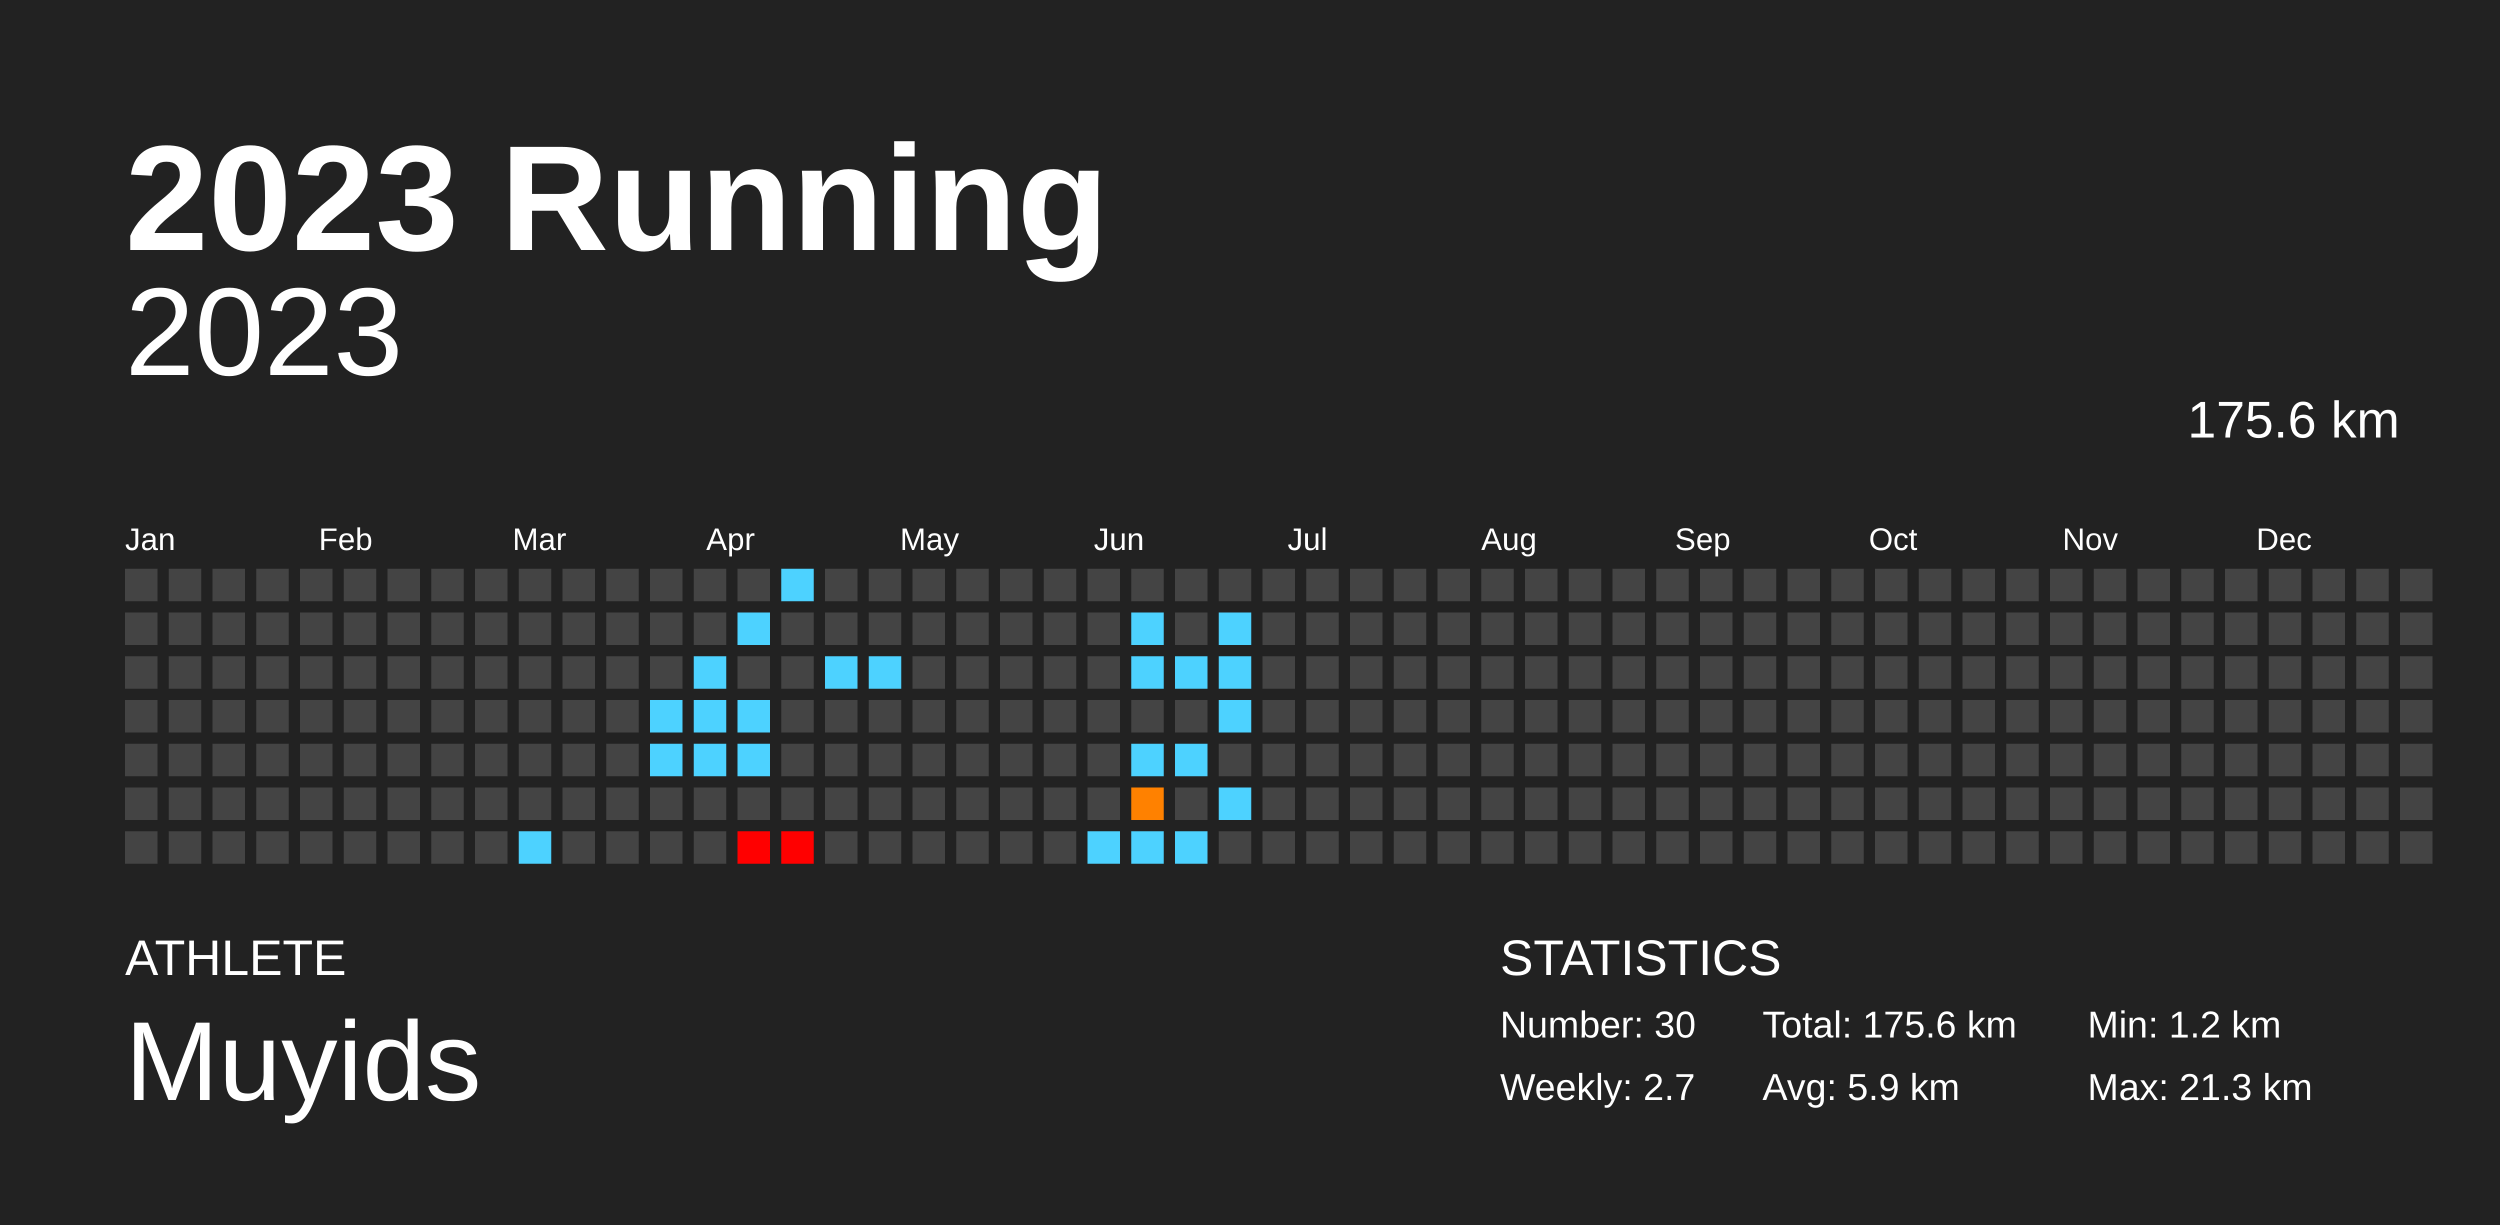
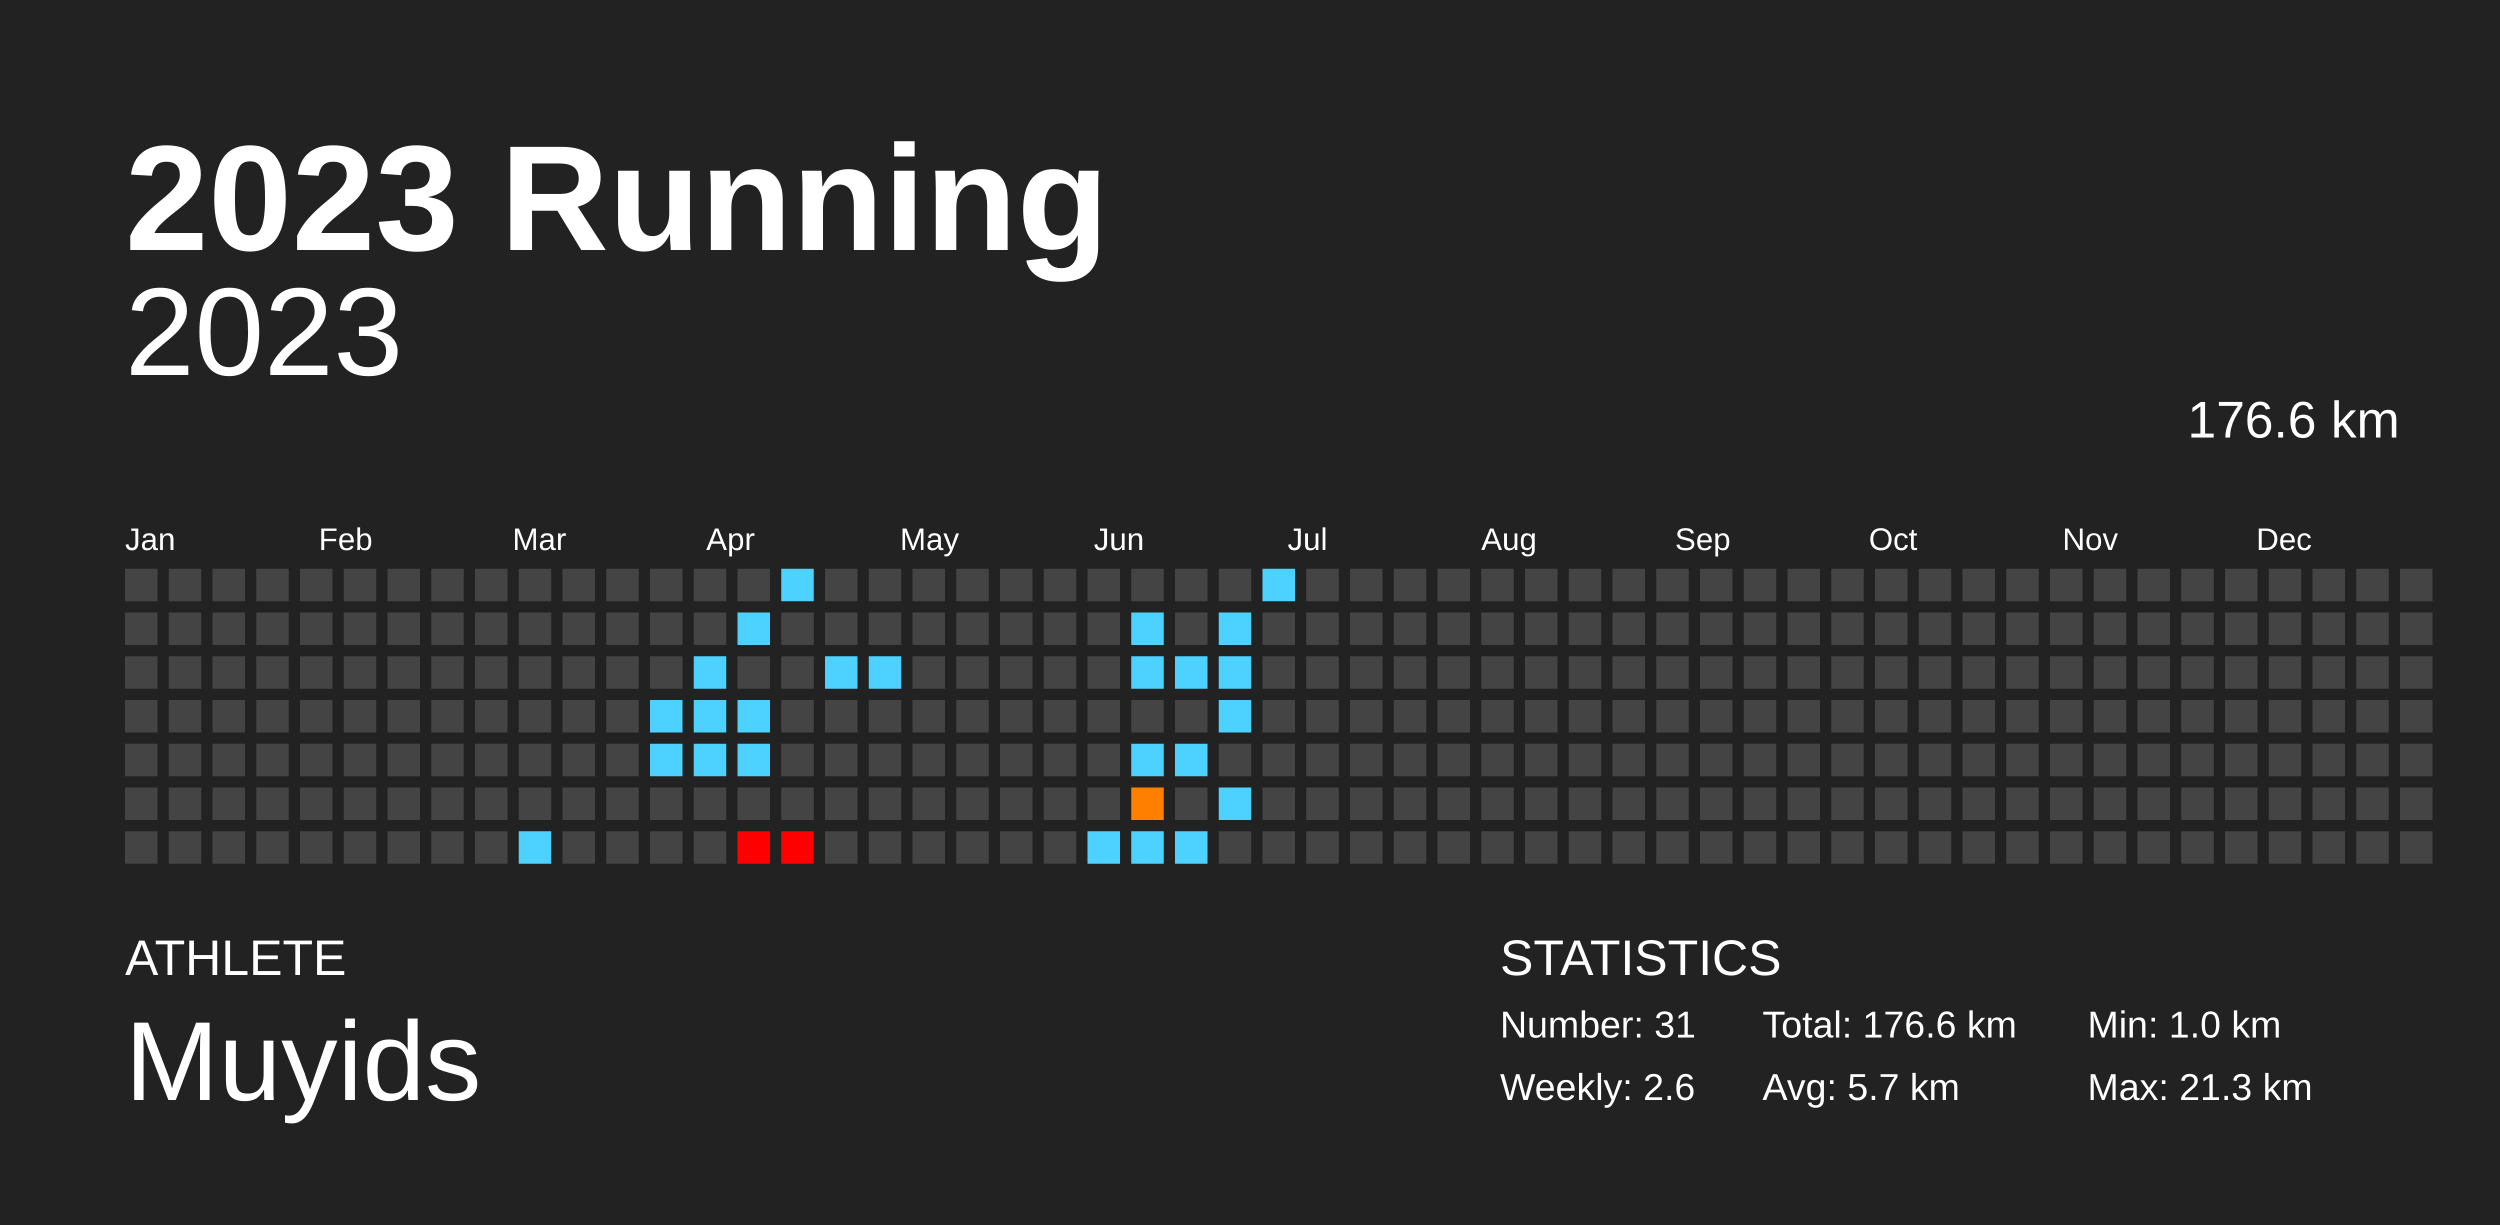
<svg xmlns="http://www.w3.org/2000/svg" baseProfile="full" height="98mm" version="1.1" viewBox="0,0,200,98" width="200mm">
  <defs />
  <rect fill="#222222" height="98" width="200" x="0" y="0" />
  <text fill="#FFFFFF" style="font-size:12px; font-family:Arial; font-weight:bold;" x="10" y="20">2023 Running</text>
  <text fill="#FFFFFF" style="font-size:4px; font-family:Arial" x="10" y="78">ATHLETE</text>
  <text fill="#FFFFFF" style="font-size:9px; font-family:Arial" x="10" y="88">Muyids</text>
  <text fill="#FFFFFF" style="font-size:4px; font-family:Arial" x="120" y="78">STATISTICS</text>
-   <text fill="#FFFFFF" style="font-size:3px; font-family:Arial" x="120" y="83">Number: 30</text>
-   <text fill="#FFFFFF" style="font-size:3px; font-family:Arial" x="120" y="88">Weekly: 2.7</text>
-   <text fill="#FFFFFF" style="font-size:3px; font-family:Arial" x="141" y="83">Total: 175.6 km</text>
-   <text fill="#FFFFFF" style="font-size:3px; font-family:Arial" x="141" y="88">Avg: 5.9 km</text>
-   <text fill="#FFFFFF" style="font-size:3px; font-family:Arial" x="167" y="83">Min: 1.2 km</text>
+   <text fill="#FFFFFF" style="font-size:3px; font-family:Arial" x="120" y="83">Number: 31</text>
+   <text fill="#FFFFFF" style="font-size:3px; font-family:Arial" x="120" y="88">Weekly: 2.6</text>
+   <text fill="#FFFFFF" style="font-size:3px; font-family:Arial" x="141" y="83">Total: 176.6 km</text>
+   <text fill="#FFFFFF" style="font-size:3px; font-family:Arial" x="141" y="88">Avg: 5.7 km</text>
+   <text fill="#FFFFFF" style="font-size:3px; font-family:Arial" x="167" y="83">Min: 1.0 km</text>
  <text fill="#FFFFFF" style="font-size:3px; font-family:Arial" x="167" y="88">Max: 21.3 km</text>
  <text alignment-baseline="hanging" fill="#FFFFFF" style="font-size:10.0px; font-family:Arial;" x="10" y="30">2023</text>
-   <text alignment-baseline="hanging" fill="#FFFFFF" style="font-size:4.125px; font-family:Arial;" x="175" y="35">175.6 km</text>
+   <text alignment-baseline="hanging" fill="#FFFFFF" style="font-size:4.125px; font-family:Arial;" x="175" y="35">176.6 km</text>
  <text fill="#FFFFFF" style="font-size:2.5px; font-family:Arial" x="10.0" y="44">Jan</text>
  <text fill="#FFFFFF" style="font-size:2.5px; font-family:Arial" x="25.5" y="44">Feb</text>
  <text fill="#FFFFFF" style="font-size:2.5px; font-family:Arial" x="41.0" y="44">Mar</text>
  <text fill="#FFFFFF" style="font-size:2.5px; font-family:Arial" x="56.5" y="44">Apr</text>
  <text fill="#FFFFFF" style="font-size:2.5px; font-family:Arial" x="72.0" y="44">May</text>
  <text fill="#FFFFFF" style="font-size:2.5px; font-family:Arial" x="87.5" y="44">Jun</text>
  <text fill="#FFFFFF" style="font-size:2.5px; font-family:Arial" x="103.0" y="44">Jul</text>
  <text fill="#FFFFFF" style="font-size:2.5px; font-family:Arial" x="118.5" y="44">Aug</text>
  <text fill="#FFFFFF" style="font-size:2.5px; font-family:Arial" x="134.0" y="44">Sep</text>
  <text fill="#FFFFFF" style="font-size:2.5px; font-family:Arial" x="149.5" y="44">Oct</text>
  <text fill="#FFFFFF" style="font-size:2.5px; font-family:Arial" x="165.0" y="44">Nov</text>
  <text fill="#FFFFFF" style="font-size:2.5px; font-family:Arial" x="180.5" y="44">Dec</text>
  <rect fill="#444444" height="2.6" width="2.6" x="10.0" y="45.5" />
  <rect fill="#444444" height="2.6" width="2.6" x="10.0" y="49.0" />
  <rect fill="#444444" height="2.6" width="2.6" x="10.0" y="52.5" />
  <rect fill="#444444" height="2.6" width="2.6" x="10.0" y="56.0" />
  <rect fill="#444444" height="2.6" width="2.6" x="10.0" y="59.5" />
  <rect fill="#444444" height="2.6" width="2.6" x="10.0" y="63.0" />
  <rect fill="#444444" height="2.6" width="2.6" x="10.0" y="66.5" />
  <rect fill="#444444" height="2.6" width="2.6" x="13.5" y="45.5" />
  <rect fill="#444444" height="2.6" width="2.6" x="13.5" y="49.0" />
  <rect fill="#444444" height="2.6" width="2.6" x="13.5" y="52.5" />
  <rect fill="#444444" height="2.6" width="2.6" x="13.5" y="56.0" />
  <rect fill="#444444" height="2.6" width="2.6" x="13.5" y="59.5" />
  <rect fill="#444444" height="2.6" width="2.6" x="13.5" y="63.0" />
  <rect fill="#444444" height="2.6" width="2.6" x="13.5" y="66.5" />
  <rect fill="#444444" height="2.6" width="2.6" x="17.0" y="45.5" />
  <rect fill="#444444" height="2.6" width="2.6" x="17.0" y="49.0" />
  <rect fill="#444444" height="2.6" width="2.6" x="17.0" y="52.5" />
  <rect fill="#444444" height="2.6" width="2.6" x="17.0" y="56.0" />
  <rect fill="#444444" height="2.6" width="2.6" x="17.0" y="59.5" />
  <rect fill="#444444" height="2.6" width="2.6" x="17.0" y="63.0" />
  <rect fill="#444444" height="2.6" width="2.6" x="17.0" y="66.5" />
  <rect fill="#444444" height="2.6" width="2.6" x="20.5" y="45.5" />
  <rect fill="#444444" height="2.6" width="2.6" x="20.5" y="49.0" />
  <rect fill="#444444" height="2.6" width="2.6" x="20.5" y="52.5" />
  <rect fill="#444444" height="2.6" width="2.6" x="20.5" y="56.0" />
  <rect fill="#444444" height="2.6" width="2.6" x="20.5" y="59.5" />
  <rect fill="#444444" height="2.6" width="2.6" x="20.5" y="63.0" />
  <rect fill="#444444" height="2.6" width="2.6" x="20.5" y="66.5" />
  <rect fill="#444444" height="2.6" width="2.6" x="24.0" y="45.5" />
  <rect fill="#444444" height="2.6" width="2.6" x="24.0" y="49.0" />
  <rect fill="#444444" height="2.6" width="2.6" x="24.0" y="52.5" />
  <rect fill="#444444" height="2.6" width="2.6" x="24.0" y="56.0" />
  <rect fill="#444444" height="2.6" width="2.6" x="24.0" y="59.5" />
  <rect fill="#444444" height="2.6" width="2.6" x="24.0" y="63.0" />
  <rect fill="#444444" height="2.6" width="2.6" x="24.0" y="66.5" />
  <rect fill="#444444" height="2.6" width="2.6" x="27.5" y="45.5" />
  <rect fill="#444444" height="2.6" width="2.6" x="27.5" y="49.0" />
  <rect fill="#444444" height="2.6" width="2.6" x="27.5" y="52.5" />
  <rect fill="#444444" height="2.6" width="2.6" x="27.5" y="56.0" />
  <rect fill="#444444" height="2.6" width="2.6" x="27.5" y="59.5" />
  <rect fill="#444444" height="2.6" width="2.6" x="27.5" y="63.0" />
  <rect fill="#444444" height="2.6" width="2.6" x="27.5" y="66.5" />
  <rect fill="#444444" height="2.6" width="2.6" x="31.0" y="45.5" />
  <rect fill="#444444" height="2.6" width="2.6" x="31.0" y="49.0" />
  <rect fill="#444444" height="2.6" width="2.6" x="31.0" y="52.5" />
  <rect fill="#444444" height="2.6" width="2.6" x="31.0" y="56.0" />
  <rect fill="#444444" height="2.6" width="2.6" x="31.0" y="59.5" />
  <rect fill="#444444" height="2.6" width="2.6" x="31.0" y="63.0" />
  <rect fill="#444444" height="2.6" width="2.6" x="31.0" y="66.5" />
  <rect fill="#444444" height="2.6" width="2.6" x="34.5" y="45.5" />
  <rect fill="#444444" height="2.6" width="2.6" x="34.5" y="49.0" />
  <rect fill="#444444" height="2.6" width="2.6" x="34.5" y="52.5" />
  <rect fill="#444444" height="2.6" width="2.6" x="34.5" y="56.0" />
  <rect fill="#444444" height="2.6" width="2.6" x="34.5" y="59.5" />
  <rect fill="#444444" height="2.6" width="2.6" x="34.5" y="63.0" />
  <rect fill="#444444" height="2.6" width="2.6" x="34.5" y="66.5" />
  <rect fill="#444444" height="2.6" width="2.6" x="38.0" y="45.5" />
  <rect fill="#444444" height="2.6" width="2.6" x="38.0" y="49.0" />
  <rect fill="#444444" height="2.6" width="2.6" x="38.0" y="52.5" />
  <rect fill="#444444" height="2.6" width="2.6" x="38.0" y="56.0" />
  <rect fill="#444444" height="2.6" width="2.6" x="38.0" y="59.5" />
  <rect fill="#444444" height="2.6" width="2.6" x="38.0" y="63.0" />
  <rect fill="#444444" height="2.6" width="2.6" x="38.0" y="66.5" />
  <rect fill="#444444" height="2.6" width="2.6" x="41.5" y="45.5" />
  <rect fill="#444444" height="2.6" width="2.6" x="41.5" y="49.0" />
  <rect fill="#444444" height="2.6" width="2.6" x="41.5" y="52.5" />
  <rect fill="#444444" height="2.6" width="2.6" x="41.5" y="56.0" />
  <rect fill="#444444" height="2.6" width="2.6" x="41.5" y="59.5" />
  <rect fill="#444444" height="2.6" width="2.6" x="41.5" y="63.0" />
  <rect fill="#4dd2ff" height="2.6" width="2.6" x="41.5" y="66.5" />
  <rect fill="#444444" height="2.6" width="2.6" x="45.0" y="45.5" />
  <rect fill="#444444" height="2.6" width="2.6" x="45.0" y="49.0" />
  <rect fill="#444444" height="2.6" width="2.6" x="45.0" y="52.5" />
  <rect fill="#444444" height="2.6" width="2.6" x="45.0" y="56.0" />
  <rect fill="#444444" height="2.6" width="2.6" x="45.0" y="59.5" />
  <rect fill="#444444" height="2.6" width="2.6" x="45.0" y="63.0" />
  <rect fill="#444444" height="2.6" width="2.6" x="45.0" y="66.5" />
  <rect fill="#444444" height="2.6" width="2.6" x="48.5" y="45.5" />
  <rect fill="#444444" height="2.6" width="2.6" x="48.5" y="49.0" />
  <rect fill="#444444" height="2.6" width="2.6" x="48.5" y="52.5" />
  <rect fill="#444444" height="2.6" width="2.6" x="48.5" y="56.0" />
  <rect fill="#444444" height="2.6" width="2.6" x="48.5" y="59.5" />
  <rect fill="#444444" height="2.6" width="2.6" x="48.5" y="63.0" />
  <rect fill="#444444" height="2.6" width="2.6" x="48.5" y="66.5" />
  <rect fill="#444444" height="2.6" width="2.6" x="52.0" y="45.5" />
  <rect fill="#444444" height="2.6" width="2.6" x="52.0" y="49.0" />
  <rect fill="#444444" height="2.6" width="2.6" x="52.0" y="52.5" />
  <rect fill="#4dd2ff" height="2.6" width="2.6" x="52.0" y="56.0" />
  <rect fill="#4dd2ff" height="2.6" width="2.6" x="52.0" y="59.5" />
  <rect fill="#444444" height="2.6" width="2.6" x="52.0" y="63.0" />
  <rect fill="#444444" height="2.6" width="2.6" x="52.0" y="66.5" />
  <rect fill="#444444" height="2.6" width="2.6" x="55.5" y="45.5" />
  <rect fill="#444444" height="2.6" width="2.6" x="55.5" y="49.0" />
  <rect fill="#4dd2ff" height="2.6" width="2.6" x="55.5" y="52.5" />
  <rect fill="#4dd2ff" height="2.6" width="2.6" x="55.5" y="56.0" />
  <rect fill="#4dd2ff" height="2.6" width="2.6" x="55.5" y="59.5" />
  <rect fill="#444444" height="2.6" width="2.6" x="55.5" y="63.0" />
  <rect fill="#444444" height="2.6" width="2.6" x="55.5" y="66.5" />
  <rect fill="#444444" height="2.6" width="2.6" x="59.0" y="45.5" />
  <rect fill="#4dd2ff" height="2.6" width="2.6" x="59.0" y="49.0" />
  <rect fill="#444444" height="2.6" width="2.6" x="59.0" y="52.5" />
  <rect fill="#4dd2ff" height="2.6" width="2.6" x="59.0" y="56.0" />
  <rect fill="#4dd2ff" height="2.6" width="2.6" x="59.0" y="59.5" />
  <rect fill="#444444" height="2.6" width="2.6" x="59.0" y="63.0" />
  <rect fill="red" height="2.6" width="2.6" x="59.0" y="66.5" />
  <rect fill="#4dd2ff" height="2.6" width="2.6" x="62.5" y="45.5" />
  <rect fill="#444444" height="2.6" width="2.6" x="62.5" y="49.0" />
  <rect fill="#444444" height="2.6" width="2.6" x="62.5" y="52.5" />
  <rect fill="#444444" height="2.6" width="2.6" x="62.5" y="56.0" />
  <rect fill="#444444" height="2.6" width="2.6" x="62.5" y="59.5" />
  <rect fill="#444444" height="2.6" width="2.6" x="62.5" y="63.0" />
  <rect fill="red" height="2.6" width="2.6" x="62.5" y="66.5" />
  <rect fill="#444444" height="2.6" width="2.6" x="66.0" y="45.5" />
  <rect fill="#444444" height="2.6" width="2.6" x="66.0" y="49.0" />
  <rect fill="#4dd2ff" height="2.6" width="2.6" x="66.0" y="52.5" />
  <rect fill="#444444" height="2.6" width="2.6" x="66.0" y="56.0" />
  <rect fill="#444444" height="2.6" width="2.6" x="66.0" y="59.5" />
  <rect fill="#444444" height="2.6" width="2.6" x="66.0" y="63.0" />
  <rect fill="#444444" height="2.6" width="2.6" x="66.0" y="66.5" />
  <rect fill="#444444" height="2.6" width="2.6" x="69.5" y="45.5" />
  <rect fill="#444444" height="2.6" width="2.6" x="69.5" y="49.0" />
  <rect fill="#4dd2ff" height="2.6" width="2.6" x="69.5" y="52.5" />
  <rect fill="#444444" height="2.6" width="2.6" x="69.5" y="56.0" />
  <rect fill="#444444" height="2.6" width="2.6" x="69.5" y="59.5" />
  <rect fill="#444444" height="2.6" width="2.6" x="69.5" y="63.0" />
  <rect fill="#444444" height="2.6" width="2.6" x="69.5" y="66.5" />
  <rect fill="#444444" height="2.6" width="2.6" x="73.0" y="45.5" />
  <rect fill="#444444" height="2.6" width="2.6" x="73.0" y="49.0" />
  <rect fill="#444444" height="2.6" width="2.6" x="73.0" y="52.5" />
  <rect fill="#444444" height="2.6" width="2.6" x="73.0" y="56.0" />
  <rect fill="#444444" height="2.6" width="2.6" x="73.0" y="59.5" />
  <rect fill="#444444" height="2.6" width="2.6" x="73.0" y="63.0" />
  <rect fill="#444444" height="2.6" width="2.6" x="73.0" y="66.5" />
  <rect fill="#444444" height="2.6" width="2.6" x="76.5" y="45.5" />
  <rect fill="#444444" height="2.6" width="2.6" x="76.5" y="49.0" />
  <rect fill="#444444" height="2.6" width="2.6" x="76.5" y="52.5" />
  <rect fill="#444444" height="2.6" width="2.6" x="76.5" y="56.0" />
  <rect fill="#444444" height="2.6" width="2.6" x="76.5" y="59.5" />
  <rect fill="#444444" height="2.6" width="2.6" x="76.5" y="63.0" />
  <rect fill="#444444" height="2.6" width="2.6" x="76.5" y="66.5" />
  <rect fill="#444444" height="2.6" width="2.6" x="80.0" y="45.5" />
  <rect fill="#444444" height="2.6" width="2.6" x="80.0" y="49.0" />
  <rect fill="#444444" height="2.6" width="2.6" x="80.0" y="52.5" />
  <rect fill="#444444" height="2.6" width="2.6" x="80.0" y="56.0" />
  <rect fill="#444444" height="2.6" width="2.6" x="80.0" y="59.5" />
  <rect fill="#444444" height="2.6" width="2.6" x="80.0" y="63.0" />
  <rect fill="#444444" height="2.6" width="2.6" x="80.0" y="66.5" />
  <rect fill="#444444" height="2.6" width="2.6" x="83.5" y="45.5" />
  <rect fill="#444444" height="2.6" width="2.6" x="83.5" y="49.0" />
  <rect fill="#444444" height="2.6" width="2.6" x="83.5" y="52.5" />
  <rect fill="#444444" height="2.6" width="2.6" x="83.5" y="56.0" />
  <rect fill="#444444" height="2.6" width="2.6" x="83.5" y="59.5" />
  <rect fill="#444444" height="2.6" width="2.6" x="83.5" y="63.0" />
  <rect fill="#444444" height="2.6" width="2.6" x="83.5" y="66.5" />
  <rect fill="#444444" height="2.6" width="2.6" x="87.0" y="45.5" />
  <rect fill="#444444" height="2.6" width="2.6" x="87.0" y="49.0" />
  <rect fill="#444444" height="2.6" width="2.6" x="87.0" y="52.5" />
  <rect fill="#444444" height="2.6" width="2.6" x="87.0" y="56.0" />
  <rect fill="#444444" height="2.6" width="2.6" x="87.0" y="59.5" />
  <rect fill="#444444" height="2.6" width="2.6" x="87.0" y="63.0" />
  <rect fill="#4dd2ff" height="2.6" width="2.6" x="87.0" y="66.5" />
  <rect fill="#444444" height="2.6" width="2.6" x="90.5" y="45.5" />
  <rect fill="#4dd2ff" height="2.6" width="2.6" x="90.5" y="49.0" />
  <rect fill="#4dd2ff" height="2.6" width="2.6" x="90.5" y="52.5" />
  <rect fill="#444444" height="2.6" width="2.6" x="90.5" y="56.0" />
  <rect fill="#4dd2ff" height="2.6" width="2.6" x="90.5" y="59.5" />
-   <rect fill="#ff8100" height="2.6" width="2.6" x="90.5" y="63.0" />
+   <rect fill="#ff8000" height="2.6" width="2.6" x="90.5" y="63.0" />
  <rect fill="#4dd2ff" height="2.6" width="2.6" x="90.5" y="66.5" />
  <rect fill="#444444" height="2.6" width="2.6" x="94.0" y="45.5" />
  <rect fill="#444444" height="2.6" width="2.6" x="94.0" y="49.0" />
  <rect fill="#4dd2ff" height="2.6" width="2.6" x="94.0" y="52.5" />
  <rect fill="#444444" height="2.6" width="2.6" x="94.0" y="56.0" />
  <rect fill="#4dd2ff" height="2.6" width="2.6" x="94.0" y="59.5" />
  <rect fill="#444444" height="2.6" width="2.6" x="94.0" y="63.0" />
  <rect fill="#4dd2ff" height="2.6" width="2.6" x="94.0" y="66.5" />
  <rect fill="#444444" height="2.6" width="2.6" x="97.5" y="45.5" />
  <rect fill="#4dd2ff" height="2.6" width="2.6" x="97.5" y="49.0" />
  <rect fill="#4dd2ff" height="2.6" width="2.6" x="97.5" y="52.5" />
  <rect fill="#4dd2ff" height="2.6" width="2.6" x="97.5" y="56.0" />
  <rect fill="#444444" height="2.6" width="2.6" x="97.5" y="59.5" />
  <rect fill="#4dd2ff" height="2.6" width="2.6" x="97.5" y="63.0" />
  <rect fill="#444444" height="2.6" width="2.6" x="97.5" y="66.5" />
-   <rect fill="#444444" height="2.6" width="2.6" x="101.0" y="45.5" />
+   <rect fill="#4dd2ff" height="2.6" width="2.6" x="101.0" y="45.5" />
  <rect fill="#444444" height="2.6" width="2.6" x="101.0" y="49.0" />
  <rect fill="#444444" height="2.6" width="2.6" x="101.0" y="52.5" />
  <rect fill="#444444" height="2.6" width="2.6" x="101.0" y="56.0" />
  <rect fill="#444444" height="2.6" width="2.6" x="101.0" y="59.5" />
  <rect fill="#444444" height="2.6" width="2.6" x="101.0" y="63.0" />
  <rect fill="#444444" height="2.6" width="2.6" x="101.0" y="66.5" />
  <rect fill="#444444" height="2.6" width="2.6" x="104.5" y="45.5" />
  <rect fill="#444444" height="2.6" width="2.6" x="104.5" y="49.0" />
  <rect fill="#444444" height="2.6" width="2.6" x="104.5" y="52.5" />
  <rect fill="#444444" height="2.6" width="2.6" x="104.5" y="56.0" />
  <rect fill="#444444" height="2.6" width="2.6" x="104.5" y="59.5" />
  <rect fill="#444444" height="2.6" width="2.6" x="104.5" y="63.0" />
  <rect fill="#444444" height="2.6" width="2.6" x="104.5" y="66.5" />
  <rect fill="#444444" height="2.6" width="2.6" x="108.0" y="45.5" />
  <rect fill="#444444" height="2.6" width="2.6" x="108.0" y="49.0" />
  <rect fill="#444444" height="2.6" width="2.6" x="108.0" y="52.5" />
  <rect fill="#444444" height="2.6" width="2.6" x="108.0" y="56.0" />
  <rect fill="#444444" height="2.6" width="2.6" x="108.0" y="59.5" />
  <rect fill="#444444" height="2.6" width="2.6" x="108.0" y="63.0" />
  <rect fill="#444444" height="2.6" width="2.6" x="108.0" y="66.5" />
  <rect fill="#444444" height="2.6" width="2.6" x="111.5" y="45.5" />
  <rect fill="#444444" height="2.6" width="2.6" x="111.5" y="49.0" />
  <rect fill="#444444" height="2.6" width="2.6" x="111.5" y="52.5" />
  <rect fill="#444444" height="2.6" width="2.6" x="111.5" y="56.0" />
  <rect fill="#444444" height="2.6" width="2.6" x="111.5" y="59.5" />
  <rect fill="#444444" height="2.6" width="2.6" x="111.5" y="63.0" />
  <rect fill="#444444" height="2.6" width="2.6" x="111.5" y="66.5" />
  <rect fill="#444444" height="2.6" width="2.6" x="115.0" y="45.5" />
  <rect fill="#444444" height="2.6" width="2.6" x="115.0" y="49.0" />
  <rect fill="#444444" height="2.6" width="2.6" x="115.0" y="52.5" />
  <rect fill="#444444" height="2.6" width="2.6" x="115.0" y="56.0" />
  <rect fill="#444444" height="2.6" width="2.6" x="115.0" y="59.5" />
  <rect fill="#444444" height="2.6" width="2.6" x="115.0" y="63.0" />
  <rect fill="#444444" height="2.6" width="2.6" x="115.0" y="66.5" />
  <rect fill="#444444" height="2.6" width="2.6" x="118.5" y="45.5" />
  <rect fill="#444444" height="2.6" width="2.6" x="118.5" y="49.0" />
  <rect fill="#444444" height="2.6" width="2.6" x="118.5" y="52.5" />
  <rect fill="#444444" height="2.6" width="2.6" x="118.5" y="56.0" />
  <rect fill="#444444" height="2.6" width="2.6" x="118.5" y="59.5" />
  <rect fill="#444444" height="2.6" width="2.6" x="118.5" y="63.0" />
  <rect fill="#444444" height="2.6" width="2.6" x="118.5" y="66.5" />
  <rect fill="#444444" height="2.6" width="2.6" x="122.0" y="45.5" />
  <rect fill="#444444" height="2.6" width="2.6" x="122.0" y="49.0" />
  <rect fill="#444444" height="2.6" width="2.6" x="122.0" y="52.5" />
  <rect fill="#444444" height="2.6" width="2.6" x="122.0" y="56.0" />
  <rect fill="#444444" height="2.6" width="2.6" x="122.0" y="59.5" />
  <rect fill="#444444" height="2.6" width="2.6" x="122.0" y="63.0" />
  <rect fill="#444444" height="2.6" width="2.6" x="122.0" y="66.5" />
  <rect fill="#444444" height="2.6" width="2.6" x="125.5" y="45.5" />
  <rect fill="#444444" height="2.6" width="2.6" x="125.5" y="49.0" />
  <rect fill="#444444" height="2.6" width="2.6" x="125.5" y="52.5" />
  <rect fill="#444444" height="2.6" width="2.6" x="125.5" y="56.0" />
  <rect fill="#444444" height="2.6" width="2.6" x="125.5" y="59.5" />
  <rect fill="#444444" height="2.6" width="2.6" x="125.5" y="63.0" />
  <rect fill="#444444" height="2.6" width="2.6" x="125.5" y="66.5" />
  <rect fill="#444444" height="2.6" width="2.6" x="129.0" y="45.5" />
  <rect fill="#444444" height="2.6" width="2.6" x="129.0" y="49.0" />
  <rect fill="#444444" height="2.6" width="2.6" x="129.0" y="52.5" />
  <rect fill="#444444" height="2.6" width="2.6" x="129.0" y="56.0" />
  <rect fill="#444444" height="2.6" width="2.6" x="129.0" y="59.5" />
  <rect fill="#444444" height="2.6" width="2.6" x="129.0" y="63.0" />
  <rect fill="#444444" height="2.6" width="2.6" x="129.0" y="66.5" />
  <rect fill="#444444" height="2.6" width="2.6" x="132.5" y="45.5" />
  <rect fill="#444444" height="2.6" width="2.6" x="132.5" y="49.0" />
  <rect fill="#444444" height="2.6" width="2.6" x="132.5" y="52.5" />
  <rect fill="#444444" height="2.6" width="2.6" x="132.5" y="56.0" />
  <rect fill="#444444" height="2.6" width="2.6" x="132.5" y="59.5" />
  <rect fill="#444444" height="2.6" width="2.6" x="132.5" y="63.0" />
  <rect fill="#444444" height="2.6" width="2.6" x="132.5" y="66.5" />
  <rect fill="#444444" height="2.6" width="2.6" x="136.0" y="45.5" />
  <rect fill="#444444" height="2.6" width="2.6" x="136.0" y="49.0" />
  <rect fill="#444444" height="2.6" width="2.6" x="136.0" y="52.5" />
  <rect fill="#444444" height="2.6" width="2.6" x="136.0" y="56.0" />
  <rect fill="#444444" height="2.6" width="2.6" x="136.0" y="59.5" />
  <rect fill="#444444" height="2.6" width="2.6" x="136.0" y="63.0" />
  <rect fill="#444444" height="2.6" width="2.6" x="136.0" y="66.5" />
  <rect fill="#444444" height="2.6" width="2.6" x="139.5" y="45.5" />
  <rect fill="#444444" height="2.6" width="2.6" x="139.5" y="49.0" />
  <rect fill="#444444" height="2.6" width="2.6" x="139.5" y="52.5" />
  <rect fill="#444444" height="2.6" width="2.6" x="139.5" y="56.0" />
  <rect fill="#444444" height="2.6" width="2.6" x="139.5" y="59.5" />
  <rect fill="#444444" height="2.6" width="2.6" x="139.5" y="63.0" />
  <rect fill="#444444" height="2.6" width="2.6" x="139.5" y="66.5" />
  <rect fill="#444444" height="2.6" width="2.6" x="143.0" y="45.5" />
  <rect fill="#444444" height="2.6" width="2.6" x="143.0" y="49.0" />
  <rect fill="#444444" height="2.6" width="2.6" x="143.0" y="52.5" />
  <rect fill="#444444" height="2.6" width="2.6" x="143.0" y="56.0" />
  <rect fill="#444444" height="2.6" width="2.6" x="143.0" y="59.5" />
  <rect fill="#444444" height="2.6" width="2.6" x="143.0" y="63.0" />
  <rect fill="#444444" height="2.6" width="2.6" x="143.0" y="66.5" />
  <rect fill="#444444" height="2.6" width="2.6" x="146.5" y="45.5" />
  <rect fill="#444444" height="2.6" width="2.6" x="146.5" y="49.0" />
  <rect fill="#444444" height="2.6" width="2.6" x="146.5" y="52.5" />
  <rect fill="#444444" height="2.6" width="2.6" x="146.5" y="56.0" />
  <rect fill="#444444" height="2.6" width="2.6" x="146.5" y="59.5" />
  <rect fill="#444444" height="2.6" width="2.6" x="146.5" y="63.0" />
  <rect fill="#444444" height="2.6" width="2.6" x="146.5" y="66.5" />
  <rect fill="#444444" height="2.6" width="2.6" x="150.0" y="45.5" />
  <rect fill="#444444" height="2.6" width="2.6" x="150.0" y="49.0" />
  <rect fill="#444444" height="2.6" width="2.6" x="150.0" y="52.5" />
  <rect fill="#444444" height="2.6" width="2.6" x="150.0" y="56.0" />
  <rect fill="#444444" height="2.6" width="2.6" x="150.0" y="59.5" />
  <rect fill="#444444" height="2.6" width="2.6" x="150.0" y="63.0" />
  <rect fill="#444444" height="2.6" width="2.6" x="150.0" y="66.5" />
  <rect fill="#444444" height="2.6" width="2.6" x="153.5" y="45.5" />
  <rect fill="#444444" height="2.6" width="2.6" x="153.5" y="49.0" />
  <rect fill="#444444" height="2.6" width="2.6" x="153.5" y="52.5" />
  <rect fill="#444444" height="2.6" width="2.6" x="153.5" y="56.0" />
  <rect fill="#444444" height="2.6" width="2.6" x="153.5" y="59.5" />
  <rect fill="#444444" height="2.6" width="2.6" x="153.5" y="63.0" />
  <rect fill="#444444" height="2.6" width="2.6" x="153.5" y="66.5" />
  <rect fill="#444444" height="2.6" width="2.6" x="157.0" y="45.5" />
  <rect fill="#444444" height="2.6" width="2.6" x="157.0" y="49.0" />
  <rect fill="#444444" height="2.6" width="2.6" x="157.0" y="52.5" />
  <rect fill="#444444" height="2.6" width="2.6" x="157.0" y="56.0" />
  <rect fill="#444444" height="2.6" width="2.6" x="157.0" y="59.5" />
  <rect fill="#444444" height="2.6" width="2.6" x="157.0" y="63.0" />
  <rect fill="#444444" height="2.6" width="2.6" x="157.0" y="66.5" />
  <rect fill="#444444" height="2.6" width="2.6" x="160.5" y="45.5" />
  <rect fill="#444444" height="2.6" width="2.6" x="160.5" y="49.0" />
  <rect fill="#444444" height="2.6" width="2.6" x="160.5" y="52.5" />
  <rect fill="#444444" height="2.6" width="2.6" x="160.5" y="56.0" />
  <rect fill="#444444" height="2.6" width="2.6" x="160.5" y="59.5" />
  <rect fill="#444444" height="2.6" width="2.6" x="160.5" y="63.0" />
  <rect fill="#444444" height="2.6" width="2.6" x="160.5" y="66.5" />
  <rect fill="#444444" height="2.6" width="2.6" x="164.0" y="45.5" />
  <rect fill="#444444" height="2.6" width="2.6" x="164.0" y="49.0" />
  <rect fill="#444444" height="2.6" width="2.6" x="164.0" y="52.5" />
  <rect fill="#444444" height="2.6" width="2.6" x="164.0" y="56.0" />
  <rect fill="#444444" height="2.6" width="2.6" x="164.0" y="59.5" />
  <rect fill="#444444" height="2.6" width="2.6" x="164.0" y="63.0" />
  <rect fill="#444444" height="2.6" width="2.6" x="164.0" y="66.5" />
  <rect fill="#444444" height="2.6" width="2.6" x="167.5" y="45.5" />
  <rect fill="#444444" height="2.6" width="2.6" x="167.5" y="49.0" />
  <rect fill="#444444" height="2.6" width="2.6" x="167.5" y="52.5" />
  <rect fill="#444444" height="2.6" width="2.6" x="167.5" y="56.0" />
  <rect fill="#444444" height="2.6" width="2.6" x="167.5" y="59.5" />
  <rect fill="#444444" height="2.6" width="2.6" x="167.5" y="63.0" />
  <rect fill="#444444" height="2.6" width="2.6" x="167.5" y="66.5" />
  <rect fill="#444444" height="2.6" width="2.6" x="171.0" y="45.5" />
  <rect fill="#444444" height="2.6" width="2.6" x="171.0" y="49.0" />
  <rect fill="#444444" height="2.6" width="2.6" x="171.0" y="52.5" />
  <rect fill="#444444" height="2.6" width="2.6" x="171.0" y="56.0" />
  <rect fill="#444444" height="2.6" width="2.6" x="171.0" y="59.5" />
  <rect fill="#444444" height="2.6" width="2.6" x="171.0" y="63.0" />
  <rect fill="#444444" height="2.6" width="2.6" x="171.0" y="66.5" />
  <rect fill="#444444" height="2.6" width="2.6" x="174.5" y="45.5" />
  <rect fill="#444444" height="2.6" width="2.6" x="174.5" y="49.0" />
  <rect fill="#444444" height="2.6" width="2.6" x="174.5" y="52.5" />
  <rect fill="#444444" height="2.6" width="2.6" x="174.5" y="56.0" />
  <rect fill="#444444" height="2.6" width="2.6" x="174.5" y="59.5" />
  <rect fill="#444444" height="2.6" width="2.6" x="174.5" y="63.0" />
  <rect fill="#444444" height="2.6" width="2.6" x="174.5" y="66.5" />
  <rect fill="#444444" height="2.6" width="2.6" x="178.0" y="45.5" />
  <rect fill="#444444" height="2.6" width="2.6" x="178.0" y="49.0" />
  <rect fill="#444444" height="2.6" width="2.6" x="178.0" y="52.5" />
  <rect fill="#444444" height="2.6" width="2.6" x="178.0" y="56.0" />
  <rect fill="#444444" height="2.6" width="2.6" x="178.0" y="59.5" />
  <rect fill="#444444" height="2.6" width="2.6" x="178.0" y="63.0" />
  <rect fill="#444444" height="2.6" width="2.6" x="178.0" y="66.5" />
  <rect fill="#444444" height="2.6" width="2.6" x="181.5" y="45.5" />
  <rect fill="#444444" height="2.6" width="2.6" x="181.5" y="49.0" />
  <rect fill="#444444" height="2.6" width="2.6" x="181.5" y="52.5" />
  <rect fill="#444444" height="2.6" width="2.6" x="181.5" y="56.0" />
  <rect fill="#444444" height="2.6" width="2.6" x="181.5" y="59.5" />
  <rect fill="#444444" height="2.6" width="2.6" x="181.5" y="63.0" />
  <rect fill="#444444" height="2.6" width="2.6" x="181.5" y="66.5" />
  <rect fill="#444444" height="2.6" width="2.6" x="185.0" y="45.5" />
  <rect fill="#444444" height="2.6" width="2.6" x="185.0" y="49.0" />
  <rect fill="#444444" height="2.6" width="2.6" x="185.0" y="52.5" />
  <rect fill="#444444" height="2.6" width="2.6" x="185.0" y="56.0" />
  <rect fill="#444444" height="2.6" width="2.6" x="185.0" y="59.5" />
  <rect fill="#444444" height="2.6" width="2.6" x="185.0" y="63.0" />
  <rect fill="#444444" height="2.6" width="2.6" x="185.0" y="66.5" />
  <rect fill="#444444" height="2.6" width="2.6" x="188.5" y="45.5" />
  <rect fill="#444444" height="2.6" width="2.6" x="188.5" y="49.0" />
  <rect fill="#444444" height="2.6" width="2.6" x="188.5" y="52.5" />
  <rect fill="#444444" height="2.6" width="2.6" x="188.5" y="56.0" />
  <rect fill="#444444" height="2.6" width="2.6" x="188.5" y="59.5" />
  <rect fill="#444444" height="2.6" width="2.6" x="188.5" y="63.0" />
  <rect fill="#444444" height="2.6" width="2.6" x="188.5" y="66.5" />
  <rect fill="#444444" height="2.6" width="2.6" x="192.0" y="45.5" />
  <rect fill="#444444" height="2.6" width="2.6" x="192.0" y="49.0" />
  <rect fill="#444444" height="2.6" width="2.6" x="192.0" y="52.5" />
  <rect fill="#444444" height="2.6" width="2.6" x="192.0" y="56.0" />
  <rect fill="#444444" height="2.6" width="2.6" x="192.0" y="59.5" />
  <rect fill="#444444" height="2.6" width="2.6" x="192.0" y="63.0" />
  <rect fill="#444444" height="2.6" width="2.6" x="192.0" y="66.5" />
</svg>
